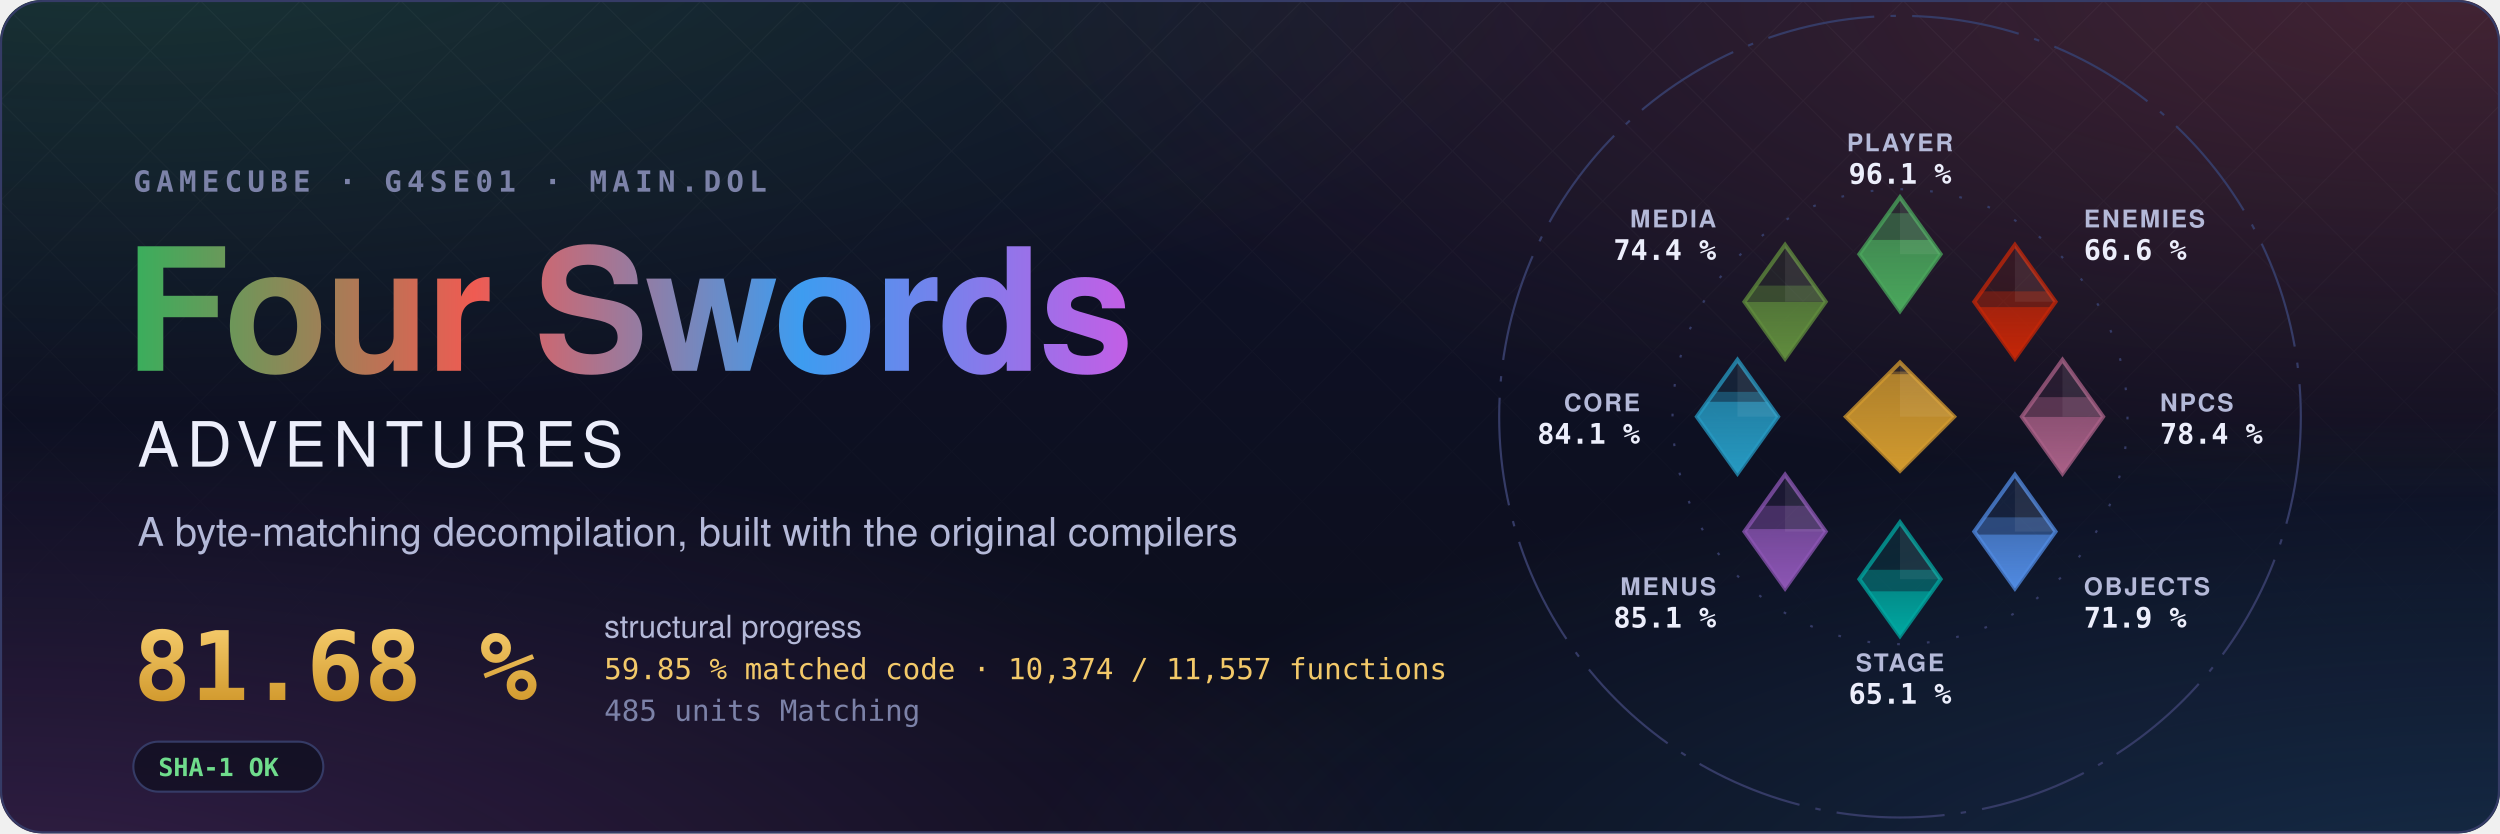
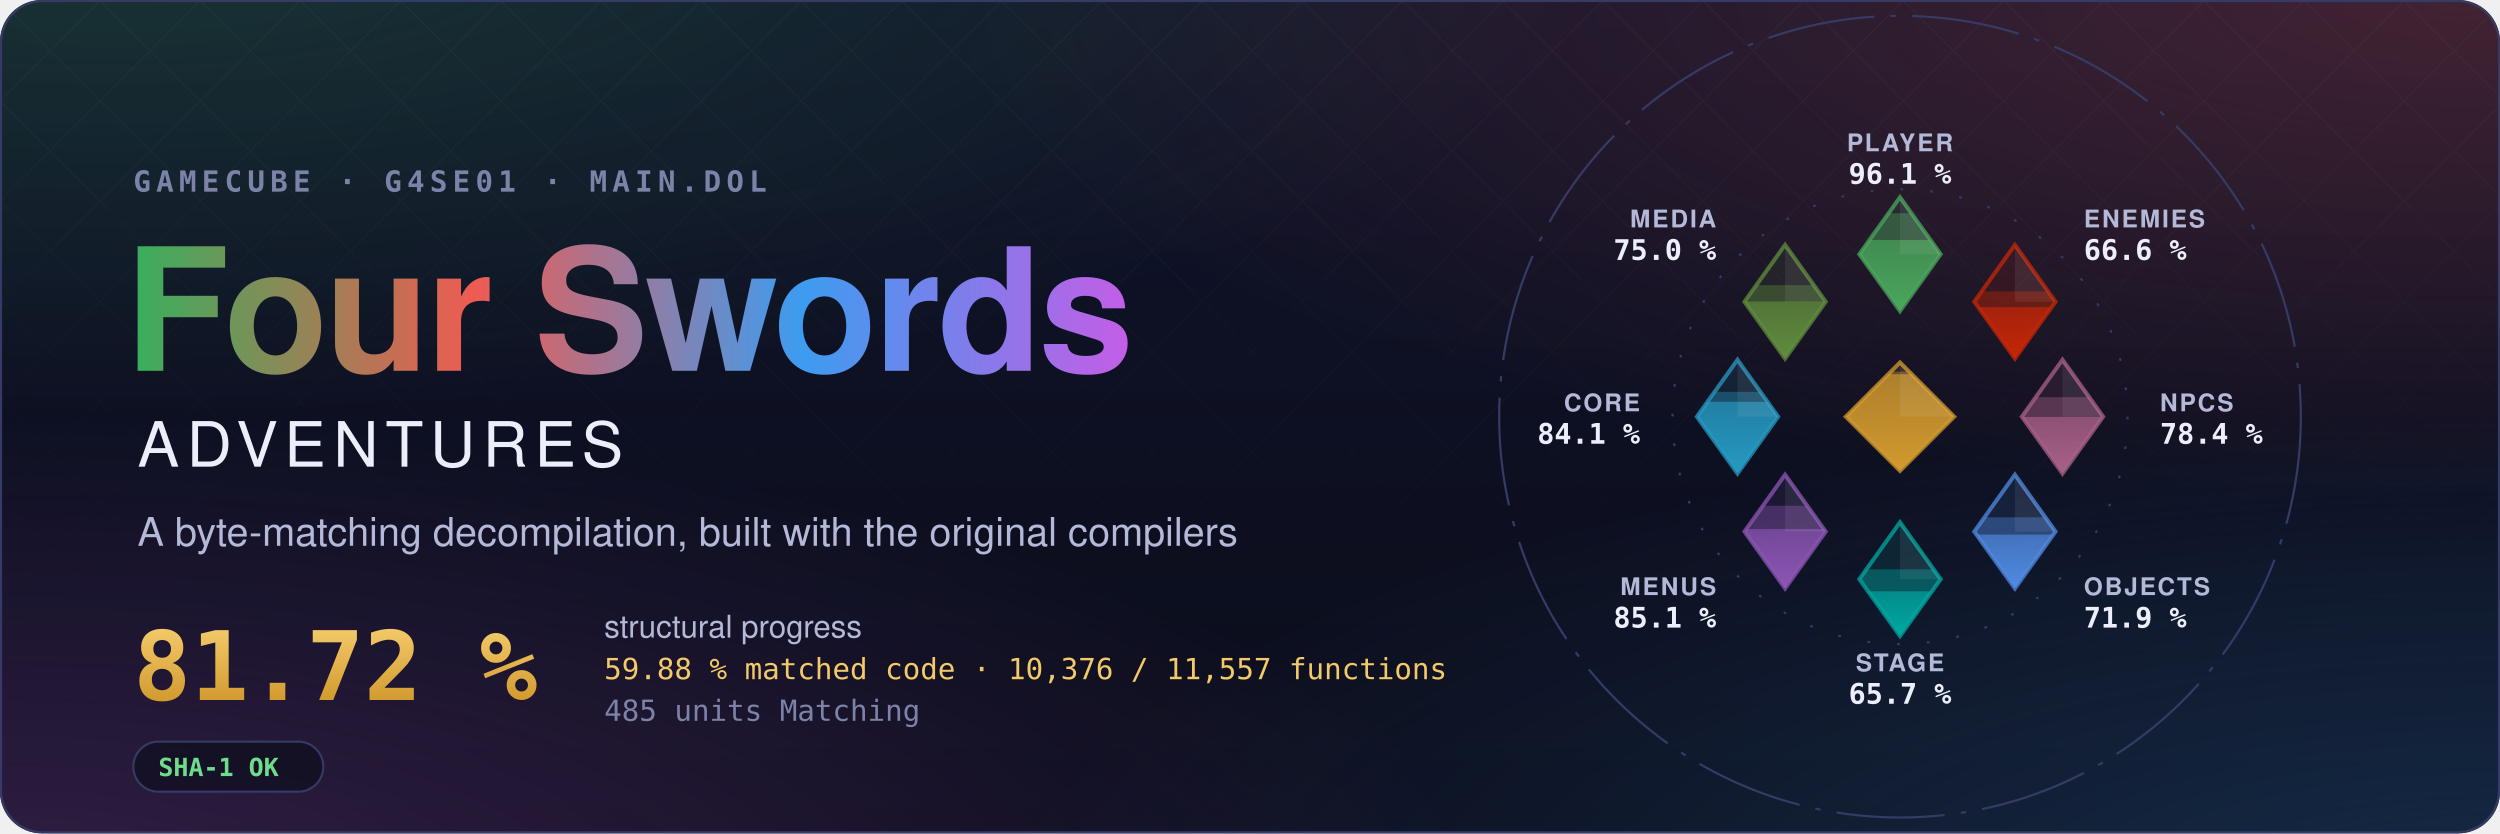
- <svg xmlns="http://www.w3.org/2000/svg" width="1200" height="400" viewBox="0 0 1200 400" role="img" aria-label="Four Swords Adventures decompilation: 81.68 % structural progress, 59.85 % matched code, 10,374 of 11,557 functions">
+ <svg xmlns="http://www.w3.org/2000/svg" width="1200" height="400" viewBox="0 0 1200 400" role="img" aria-label="Four Swords Adventures decompilation: 81.72 % structural progress, 59.88 % matched code, 10,376 of 11,557 functions">
  <style>text { font-family: -apple-system, BlinkMacSystemFont, 'Segoe UI', Helvetica, Arial, sans-serif; } .mono { font-family: ui-monospace, SFMono-Regular, 'SF Mono', Menlo, Consolas, monospace; } .spin { transform-box: fill-box; transform-origin: center; animation: spin 90s linear infinite; } @keyframes spin { to { transform: rotate(360deg); } } .rise { transform-box: fill-box; transform-origin: 50% 100%; animation: rise 1.6s cubic-bezier(.2,.8,.2,1) both; } @keyframes rise { from { transform: scaleY(0); } } @media (prefers-reduced-motion: reduce) { * { animation: none !important; } }</style>
  <defs>
    <radialGradient id="glow0" cx="0.05" cy="-0.1" r="0.6">
      <stop offset="0" stop-color="#3aae5c" stop-opacity="0.22" />
      <stop offset="1" stop-color="#3aae5c" stop-opacity="0" />
    </radialGradient>
    <radialGradient id="glow1" cx="0.98" cy="0.0" r="0.6">
      <stop offset="0" stop-color="#ef5b52" stop-opacity="0.22" />
      <stop offset="1" stop-color="#ef5b52" stop-opacity="0" />
    </radialGradient>
    <radialGradient id="glow2" cx="1.0" cy="1.1" r="0.6">
      <stop offset="0" stop-color="#3d9cf0" stop-opacity="0.22" />
      <stop offset="1" stop-color="#3d9cf0" stop-opacity="0" />
    </radialGradient>
    <radialGradient id="glow3" cx="0.0" cy="1.1" r="0.6">
      <stop offset="0" stop-color="#c35ee6" stop-opacity="0.22" />
      <stop offset="1" stop-color="#c35ee6" stop-opacity="0" />
    </radialGradient>
    <linearGradient id="sky" x1="0" y1="0" x2="0" y2="1">
      <stop offset="0" stop-color="#10132a" />
      <stop offset="1" stop-color="#0b0d1a" />
    </linearGradient>
    <linearGradient id="four" x1="0" y1="0" x2="1" y2="0">
      <stop offset="0" stop-color="#3aae5c" />
      <stop offset="0.34" stop-color="#ef5b52" />
      <stop offset="0.67" stop-color="#3d9cf0" />
      <stop offset="1" stop-color="#c35ee6" />
    </linearGradient>
    <linearGradient id="goldtext" x1="0" y1="0" x2="0" y2="1">
      <stop offset="0" stop-color="#f3c969" />
      <stop offset="1" stop-color="#d29a2e" />
    </linearGradient>
    <pattern id="lattice" width="34" height="34" patternUnits="userSpaceOnUse" patternTransform="rotate(45)">
      <path d="M0 0H34M0 0V34" stroke="#fff" stroke-opacity="0.035" />
    </pattern>
    <linearGradient id="fade" x1="0" y1="0" x2="0" y2="1">
      <stop offset="0" stop-color="#fff" />
      <stop offset="0.8" stop-color="#fff" stop-opacity="0" />
    </linearGradient>
    <mask id="fadeMask">
      <rect width="1200" height="400" fill="url(#fade)" />
    </mask>
    <clipPath id="card">
      <rect width="1200" height="400" rx="20" />
    </clipPath>
  </defs>
  <g clip-path="url(#card)">
    <rect width="1200" height="400" fill="url(#sky)" />
    <rect width="1200" height="400" fill="url(#glow0)" />
    <rect width="1200" height="400" fill="url(#glow1)" />
    <rect width="1200" height="400" fill="url(#glow2)" />
    <rect width="1200" height="400" fill="url(#glow3)" />
    <rect width="1200" height="400" fill="url(#lattice)" mask="url(#fadeMask)" />
  </g>
  <rect x="0.5" y="0.5" width="1199" height="399" rx="20" fill="none" stroke="#353b66" />
  <text x="64" y="92" class="mono" font-size="14" font-weight="600" letter-spacing="0.18em" fill="#7c82a8">GAMECUBE · G4SE01 · MAIN.DOL</text>
  <text x="60" y="178" font-size="82" font-weight="700" letter-spacing="-1.5" fill="url(#four)">Four Swords</text>
  <text x="66" y="224" font-size="30" font-weight="500" letter-spacing="0.12em" fill="#eceefb">ADVENTURES</text>
  <text x="66" y="262" font-size="19" fill="#b4b9d8">A byte-matching decompilation, built with the original compilers</text>
-   <text x="64" y="336" class="mono" font-size="46" font-weight="700" fill="url(#goldtext)">81.68 %</text>
+   <text x="64" y="336" class="mono" font-size="46" font-weight="700" fill="url(#goldtext)">81.72 %</text>
  <text x="290" y="306" font-size="15" fill="#b4b9d8">structural progress</text>
-   <text x="290" y="326" class="mono" font-size="14" fill="#f3c969">59.85 % matched code · 10,374 / 11,557 functions</text>
+   <text x="290" y="326" class="mono" font-size="14" fill="#f3c969">59.88 % matched code · 10,376 / 11,557 functions</text>
  <text x="290" y="346" class="mono" font-size="14" fill="#7c82a8">485 units Matching</text>
  <g transform="translate(64 356)">
    <rect width="91.2" height="24" rx="12" fill="#0b0d1a" fill-opacity="0.6" stroke="#353b66" />
    <text x="12" y="16.5" class="mono" font-size="12" font-weight="600" fill="#6fdc8c">SHA-1 OK</text>
  </g>
  <defs>
    <clipPath id="ec-player">
      <path d="M0 -81L15 -60L0 -39L-15 -60Z" />
    </clipPath>
    <linearGradient id="eg-player" x1="0" y1="1" x2="0" y2="0">
      <stop offset="0" stop-color="#4aa75c" />
      <stop offset="1" stop-color="#4aa75c" stop-opacity="0.65" />
    </linearGradient>
    <clipPath id="ec-enemies">
      <path d="M42.43 -63.43L57.43 -42.43L42.43 -21.43L27.43 -42.43Z" />
    </clipPath>
    <linearGradient id="eg-enemies" x1="0" y1="1" x2="0" y2="0">
      <stop offset="0" stop-color="#c52607" />
      <stop offset="1" stop-color="#c52607" stop-opacity="0.65" />
    </linearGradient>
    <clipPath id="ec-npcs">
      <path d="M60 -21L75 0L60 21L45 0Z" />
    </clipPath>
    <linearGradient id="eg-npcs" x1="0" y1="1" x2="0" y2="0">
      <stop offset="0" stop-color="#a96087" />
      <stop offset="1" stop-color="#a96087" stop-opacity="0.65" />
    </linearGradient>
    <clipPath id="ec-objects">
      <path d="M42.43 21.43L57.43 42.43L42.43 63.43L27.43 42.43Z" />
    </clipPath>
    <linearGradient id="eg-objects" x1="0" y1="1" x2="0" y2="0">
      <stop offset="0" stop-color="#508ae1" />
      <stop offset="1" stop-color="#508ae1" stop-opacity="0.65" />
    </linearGradient>
    <clipPath id="ec-stage">
      <path d="M0 39L15 60L0 81L-15 60Z" />
    </clipPath>
    <linearGradient id="eg-stage" x1="0" y1="1" x2="0" y2="0">
      <stop offset="0" stop-color="#00a8a1" />
      <stop offset="1" stop-color="#00a8a1" stop-opacity="0.65" />
    </linearGradient>
    <clipPath id="ec-menus">
      <path d="M-42.43 21.43L-27.43 42.43L-42.43 63.43L-57.43 42.43Z" />
    </clipPath>
    <linearGradient id="eg-menus" x1="0" y1="1" x2="0" y2="0">
      <stop offset="0" stop-color="#8c55b4" />
      <stop offset="1" stop-color="#8c55b4" stop-opacity="0.65" />
    </linearGradient>
    <clipPath id="ec-core">
      <path d="M-60 -21L-45 0L-60 21L-75 0Z" />
    </clipPath>
    <linearGradient id="eg-core" x1="0" y1="1" x2="0" y2="0">
      <stop offset="0" stop-color="#269ac2" />
      <stop offset="1" stop-color="#269ac2" stop-opacity="0.65" />
    </linearGradient>
    <clipPath id="ec-media">
      <path d="M-42.43 -63.43L-27.43 -42.43L-42.43 -21.43L-57.43 -42.43Z" />
    </clipPath>
    <linearGradient id="eg-media" x1="0" y1="1" x2="0" y2="0">
      <stop offset="0" stop-color="#608c3d" />
      <stop offset="1" stop-color="#608c3d" stop-opacity="0.65" />
    </linearGradient>
    <clipPath id="ec-libs">
      <path d="M0 -20L20 0L0 20L-20 0Z" />
    </clipPath>
    <linearGradient id="eg-libs" x1="0" y1="1" x2="0" y2="0">
      <stop offset="0" stop-color="#d29a2e" />
      <stop offset="1" stop-color="#d29a2e" stop-opacity="0.65" />
    </linearGradient>
  </defs>
  <g transform="translate(912 200) scale(1.3)">
    <circle class="spin" r="148" fill="none" stroke="#353b66" stroke-width="0.8" stroke-dasharray="40 6 2 6" />
    <circle r="84" fill="none" stroke="#353b66" stroke-width="0.8" stroke-dasharray="1 10" />
    <path d="M0 -81L15 -60L0 -39L-15 -60Z" fill="#4aa75c" fill-opacity="0.12" stroke="#4aa75c" stroke-opacity="0.75" stroke-width="1.5" />
    <g clip-path="url(#ec-player)">
-       <rect class="rise" style="animation-delay:0.20s" x="-15.0" y="-75.12" width="30" height="36.12" fill="#4aa75c" fill-opacity="0.38" />
+       <rect class="rise" style="animation-delay:0.20s" x="-15.0" y="-75.13" width="30" height="36.13" fill="#4aa75c" fill-opacity="0.38" />
    </g>
    <g clip-path="url(#ec-player)">
      <rect class="rise" style="animation-delay:0.20s" x="-15.0" y="-65.25" width="30" height="26.25" fill="url(#eg-player)" />
    </g>
    <path d="M0.0 -81.0L15.0 -60.0L0.0 -60.0Z" fill="#fff" fill-opacity="0.07" />
    <text x="0.0" y="-98.0" text-anchor="middle" font-size="9" font-weight="600" letter-spacing="0.08em" fill="#b4b9d8">PLAYER</text>
    <text x="0.0" y="-86.0" text-anchor="middle" font-size="10.5" font-weight="700" fill="#eceefb" class="mono">96.1 %</text>
    <path d="M42.43 -63.43L57.43 -42.43L42.43 -21.43L27.43 -42.43Z" fill="#c52607" fill-opacity="0.12" stroke="#c52607" stroke-opacity="0.75" stroke-width="1.5" />
    <g clip-path="url(#ec-enemies)">
      <rect class="rise" style="animation-delay:0.30s" x="27.43" y="-46.27" width="30" height="24.84" fill="#c52607" fill-opacity="0.38" />
    </g>
    <g clip-path="url(#ec-enemies)">
      <rect class="rise" style="animation-delay:0.30s" x="27.43" y="-40.44" width="30" height="19.01" fill="url(#eg-enemies)" />
    </g>
    <path d="M42.43 -63.43L57.43 -42.43L42.43 -42.43Z" fill="#fff" fill-opacity="0.07" />
    <text x="67.88" y="-69.88" text-anchor="start" font-size="9" font-weight="600" letter-spacing="0.08em" fill="#b4b9d8">ENEMIES</text>
    <text x="67.88" y="-57.88" text-anchor="start" font-size="10.5" font-weight="700" fill="#eceefb" class="mono">66.6 %</text>
    <path d="M60 -21L75 0L60 21L45 0Z" fill="#a96087" fill-opacity="0.12" stroke="#a96087" stroke-opacity="0.75" stroke-width="1.5" />
    <g clip-path="url(#ec-npcs)">
      <rect class="rise" style="animation-delay:0.40s" x="45.0" y="-7.21" width="30" height="28.21" fill="#a96087" fill-opacity="0.38" />
    </g>
    <g clip-path="url(#ec-npcs)">
      <rect class="rise" style="animation-delay:0.40s" x="45.0" y="0.10" width="30" height="20.90" fill="url(#eg-npcs)" />
    </g>
    <path d="M60.0 -21.0L75.0 0.0L60.0 0.0Z" fill="#fff" fill-opacity="0.07" />
    <text x="96.0" y="-2.0" text-anchor="start" font-size="9" font-weight="600" letter-spacing="0.08em" fill="#b4b9d8">NPCS</text>
    <text x="96.0" y="10.0" text-anchor="start" font-size="10.5" font-weight="700" fill="#eceefb" class="mono">78.4 %</text>
    <path d="M42.43 21.43L57.43 42.43L42.43 63.43L27.43 42.43Z" fill="#508ae1" fill-opacity="0.12" stroke="#508ae1" stroke-opacity="0.75" stroke-width="1.5" />
    <g clip-path="url(#ec-objects)">
      <rect class="rise" style="animation-delay:0.50s" x="27.43" y="37.16" width="30" height="26.27" fill="#508ae1" fill-opacity="0.38" />
    </g>
    <g clip-path="url(#ec-objects)">
      <rect class="rise" style="animation-delay:0.50s" x="27.43" y="43.55" width="30" height="19.88" fill="url(#eg-objects)" />
    </g>
    <path d="M42.43 21.43L57.43 42.43L42.43 42.43Z" fill="#fff" fill-opacity="0.07" />
    <text x="67.88" y="65.88" text-anchor="start" font-size="9" font-weight="600" letter-spacing="0.08em" fill="#b4b9d8">OBJECTS</text>
    <text x="67.88" y="77.88" text-anchor="start" font-size="10.5" font-weight="700" fill="#eceefb" class="mono">71.9 %</text>
    <path d="M0 39L15 60L0 81L-15 60Z" fill="#00a8a1" fill-opacity="0.12" stroke="#00a8a1" stroke-opacity="0.75" stroke-width="1.5" />
    <g clip-path="url(#ec-stage)">
-       <rect class="rise" style="animation-delay:0.60s" x="-15.0" y="56.55" width="30" height="24.45" fill="#00a8a1" fill-opacity="0.38" />
+       <rect class="rise" style="animation-delay:0.60s" x="-15.0" y="56.39" width="30" height="24.61" fill="#00a8a1" fill-opacity="0.38" />
    </g>
    <g clip-path="url(#ec-stage)">
      <rect class="rise" style="animation-delay:0.60s" x="-15.0" y="64.50" width="30" height="16.50" fill="url(#eg-stage)" />
    </g>
    <path d="M0.0 39.0L15.0 60.0L0.0 60.0Z" fill="#fff" fill-opacity="0.07" />
    <text x="0.0" y="94.0" text-anchor="middle" font-size="9" font-weight="600" letter-spacing="0.08em" fill="#b4b9d8">STAGE</text>
-     <text x="0.0" y="106.0" text-anchor="middle" font-size="10.5" font-weight="700" fill="#eceefb" class="mono">65.1 %</text>
+     <text x="0.0" y="106.0" text-anchor="middle" font-size="10.5" font-weight="700" fill="#eceefb" class="mono">65.7 %</text>
    <path d="M-42.43 21.43L-27.43 42.43L-42.43 63.43L-57.43 42.43Z" fill="#8c55b4" fill-opacity="0.12" stroke="#8c55b4" stroke-opacity="0.75" stroke-width="1.5" />
    <g clip-path="url(#ec-menus)">
      <rect class="rise" style="animation-delay:0.70s" x="-57.43" y="32.90" width="30" height="30.53" fill="#8c55b4" fill-opacity="0.38" />
    </g>
    <g clip-path="url(#ec-menus)">
      <rect class="rise" style="animation-delay:0.70s" x="-57.43" y="41.51" width="30" height="21.92" fill="url(#eg-menus)" />
    </g>
    <path d="M-42.43 21.43L-27.43 42.43L-42.43 42.43Z" fill="#fff" fill-opacity="0.07" />
    <text x="-67.88" y="65.88" text-anchor="end" font-size="9" font-weight="600" letter-spacing="0.08em" fill="#b4b9d8">MENUS</text>
    <text x="-67.88" y="77.88" text-anchor="end" font-size="10.5" font-weight="700" fill="#eceefb" class="mono">85.1 %</text>
    <path d="M-60 -21L-45 0L-60 21L-75 0Z" fill="#269ac2" fill-opacity="0.12" stroke="#269ac2" stroke-opacity="0.75" stroke-width="1.5" />
    <g clip-path="url(#ec-core)">
      <rect class="rise" style="animation-delay:0.80s" x="-75.0" y="-9.16" width="30" height="30.16" fill="#269ac2" fill-opacity="0.38" />
    </g>
    <g clip-path="url(#ec-core)">
      <rect class="rise" style="animation-delay:0.80s" x="-75.0" y="-5.48" width="30" height="26.48" fill="url(#eg-core)" />
    </g>
    <path d="M-60.0 -21.0L-45.0 0.0L-60.0 0.0Z" fill="#fff" fill-opacity="0.07" />
    <text x="-96.0" y="-2.0" text-anchor="end" font-size="9" font-weight="600" letter-spacing="0.08em" fill="#b4b9d8">CORE</text>
    <text x="-96.0" y="10.0" text-anchor="end" font-size="10.5" font-weight="700" fill="#eceefb" class="mono">84.1 %</text>
    <path d="M-42.43 -63.43L-27.43 -42.43L-42.43 -21.43L-57.43 -42.43Z" fill="#608c3d" fill-opacity="0.12" stroke="#608c3d" stroke-opacity="0.75" stroke-width="1.5" />
    <g clip-path="url(#ec-media)">
-       <rect class="rise" style="animation-delay:0.90s" x="-57.43" y="-48.40" width="30" height="26.97" fill="#608c3d" fill-opacity="0.38" />
+       <rect class="rise" style="animation-delay:0.90s" x="-57.43" y="-48.57" width="30" height="27.14" fill="#608c3d" fill-opacity="0.38" />
    </g>
    <g clip-path="url(#ec-media)">
-       <rect class="rise" style="animation-delay:0.90s" x="-57.43" y="-42.35" width="30" height="20.92" fill="url(#eg-media)" />
+       <rect class="rise" style="animation-delay:0.90s" x="-57.43" y="-42.54" width="30" height="21.11" fill="url(#eg-media)" />
    </g>
    <path d="M-42.43 -63.43L-27.43 -42.43L-42.43 -42.43Z" fill="#fff" fill-opacity="0.07" />
    <text x="-67.88" y="-69.88" text-anchor="end" font-size="9" font-weight="600" letter-spacing="0.08em" fill="#b4b9d8">MEDIA</text>
-     <text x="-67.88" y="-57.88" text-anchor="end" font-size="10.5" font-weight="700" fill="#eceefb" class="mono">74.4 %</text>
+     <text x="-67.88" y="-57.88" text-anchor="end" font-size="10.5" font-weight="700" fill="#eceefb" class="mono">75.0 %</text>
    <path d="M0 -20L20 0L0 20L-20 0Z" fill="#d29a2e" fill-opacity="0.12" stroke="#d29a2e" stroke-opacity="0.75" stroke-width="1.5" />
    <g clip-path="url(#ec-libs)">
      <rect class="rise" style="animation-delay:1.00s" x="-20" y="-16.67" width="40" height="36.67" fill="#d29a2e" fill-opacity="0.38" />
    </g>
    <g clip-path="url(#ec-libs)">
      <rect class="rise" style="animation-delay:1.00s" x="-20" y="-15.68" width="40" height="35.68" fill="url(#eg-libs)" />
    </g>
    <path d="M0 -20L20 0L0 0Z" fill="#fff" fill-opacity="0.07" />
  </g>
</svg>
